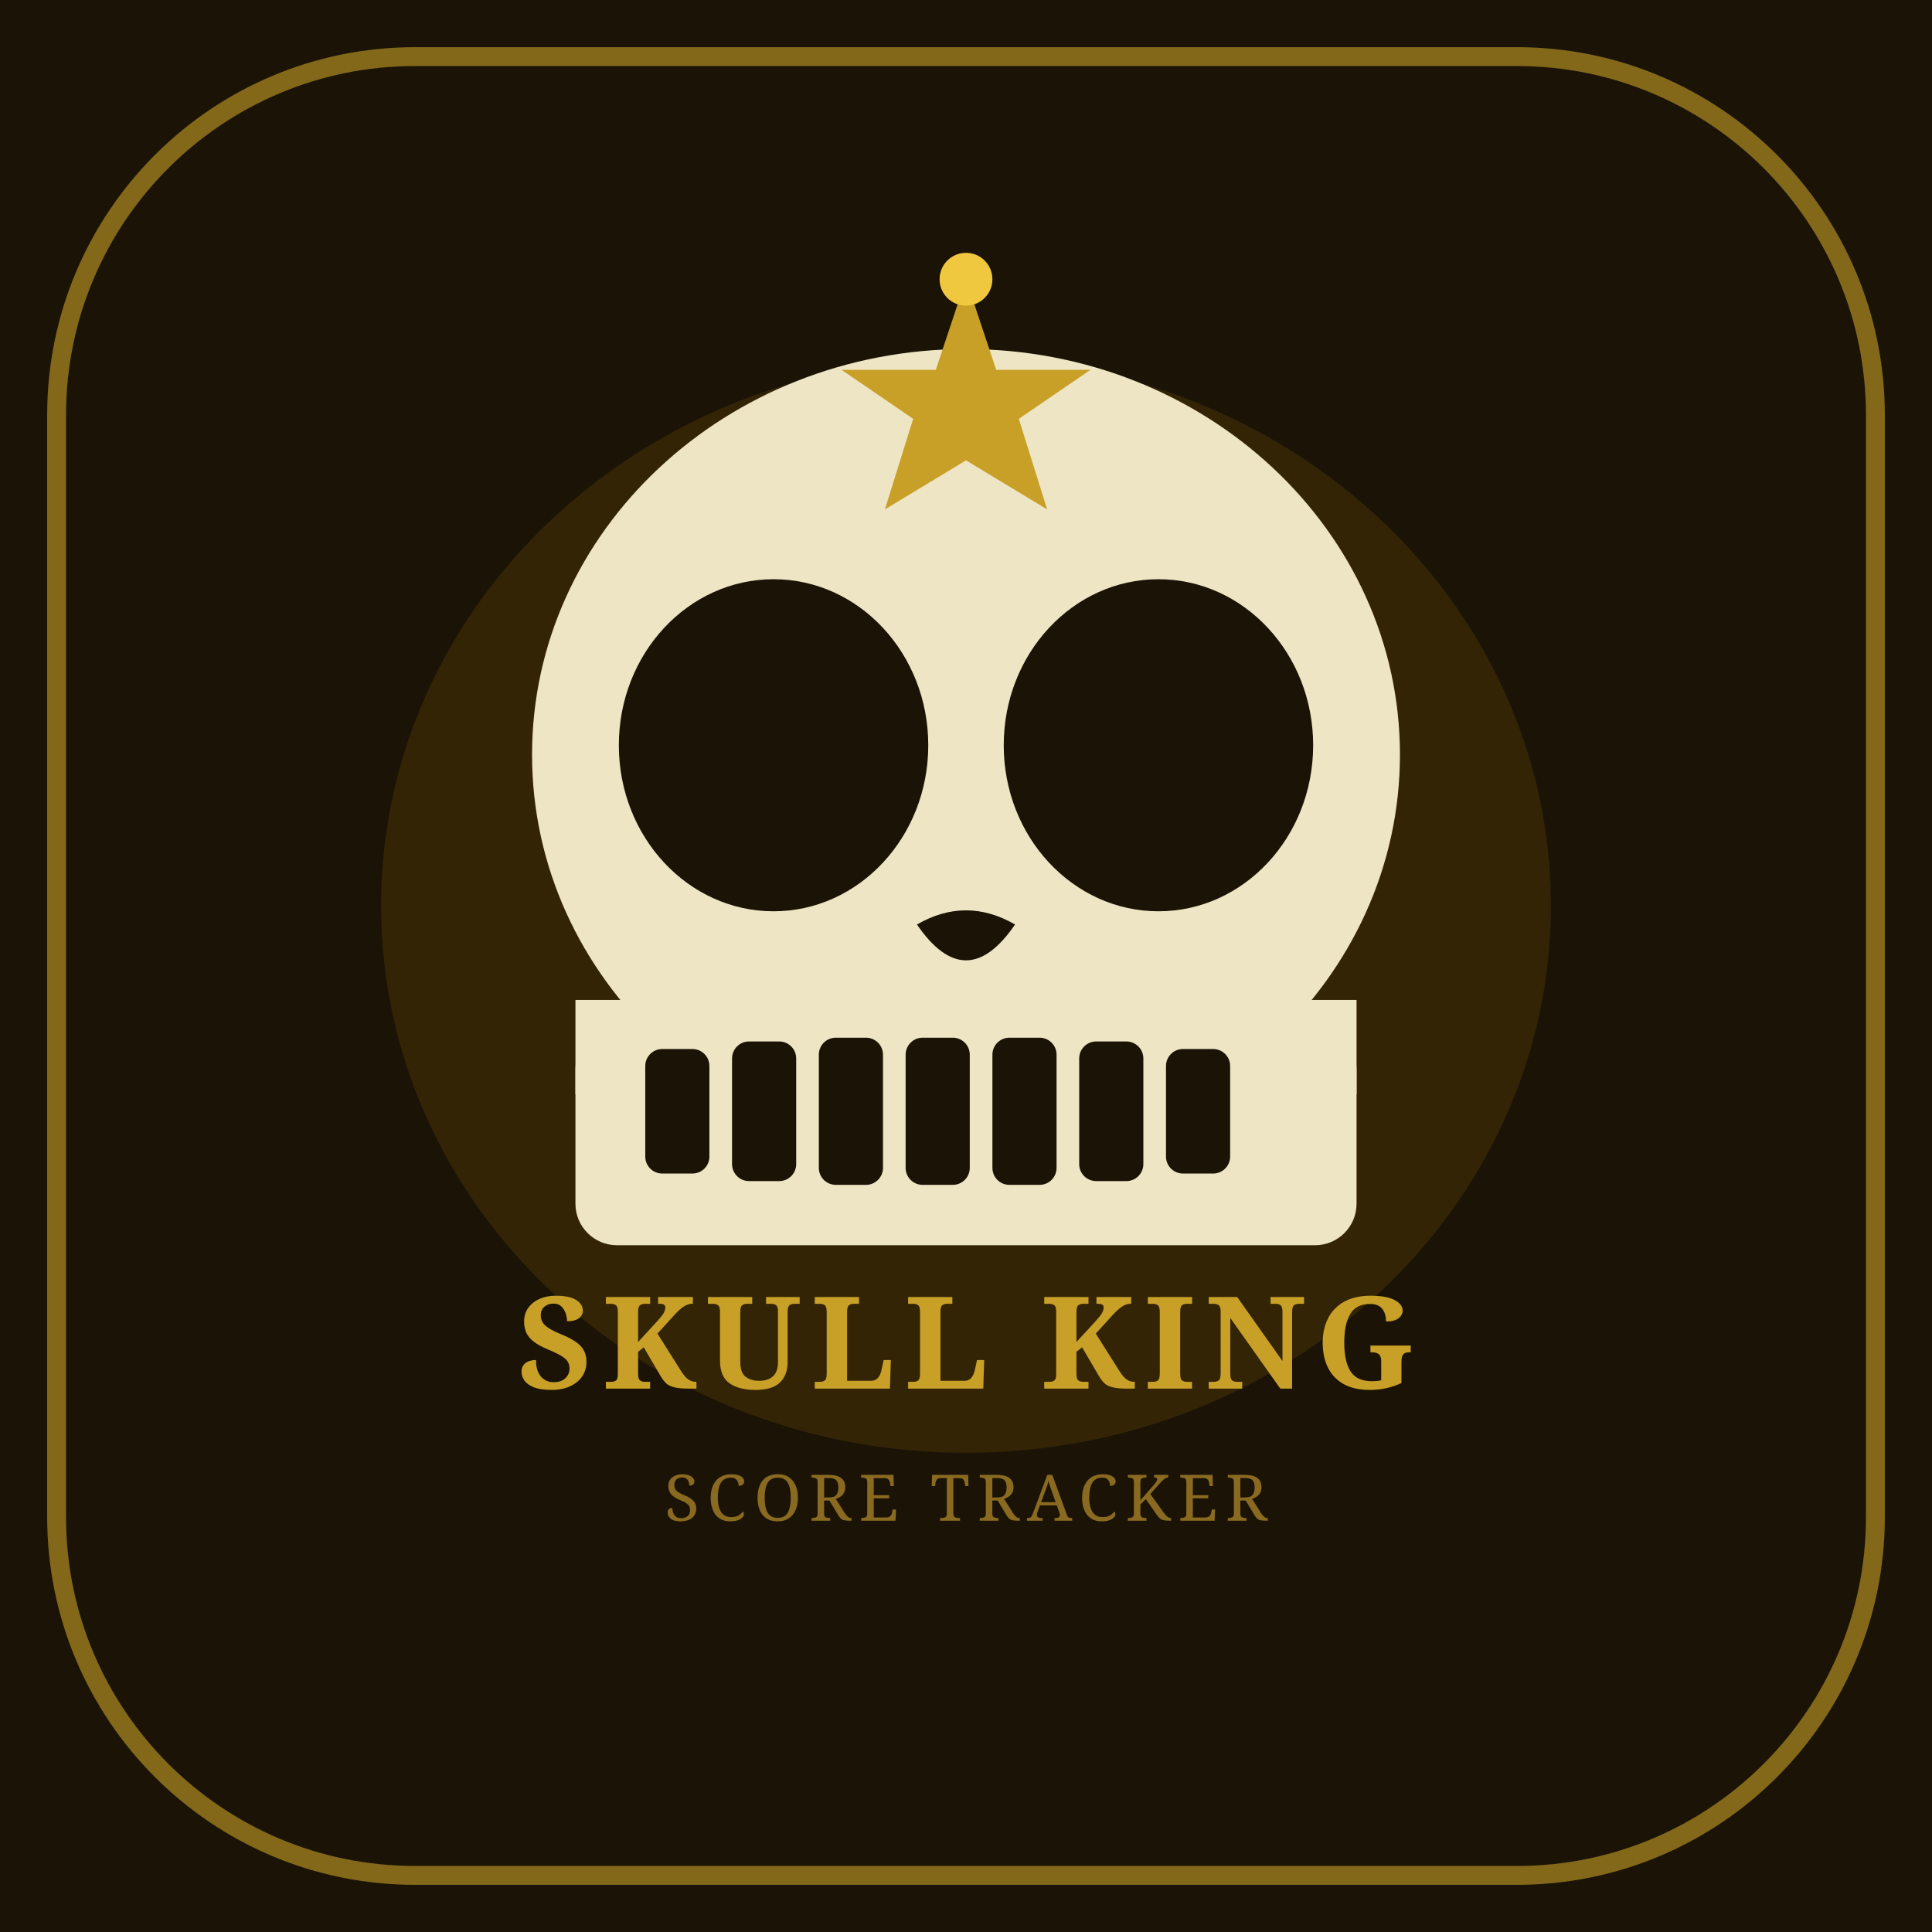
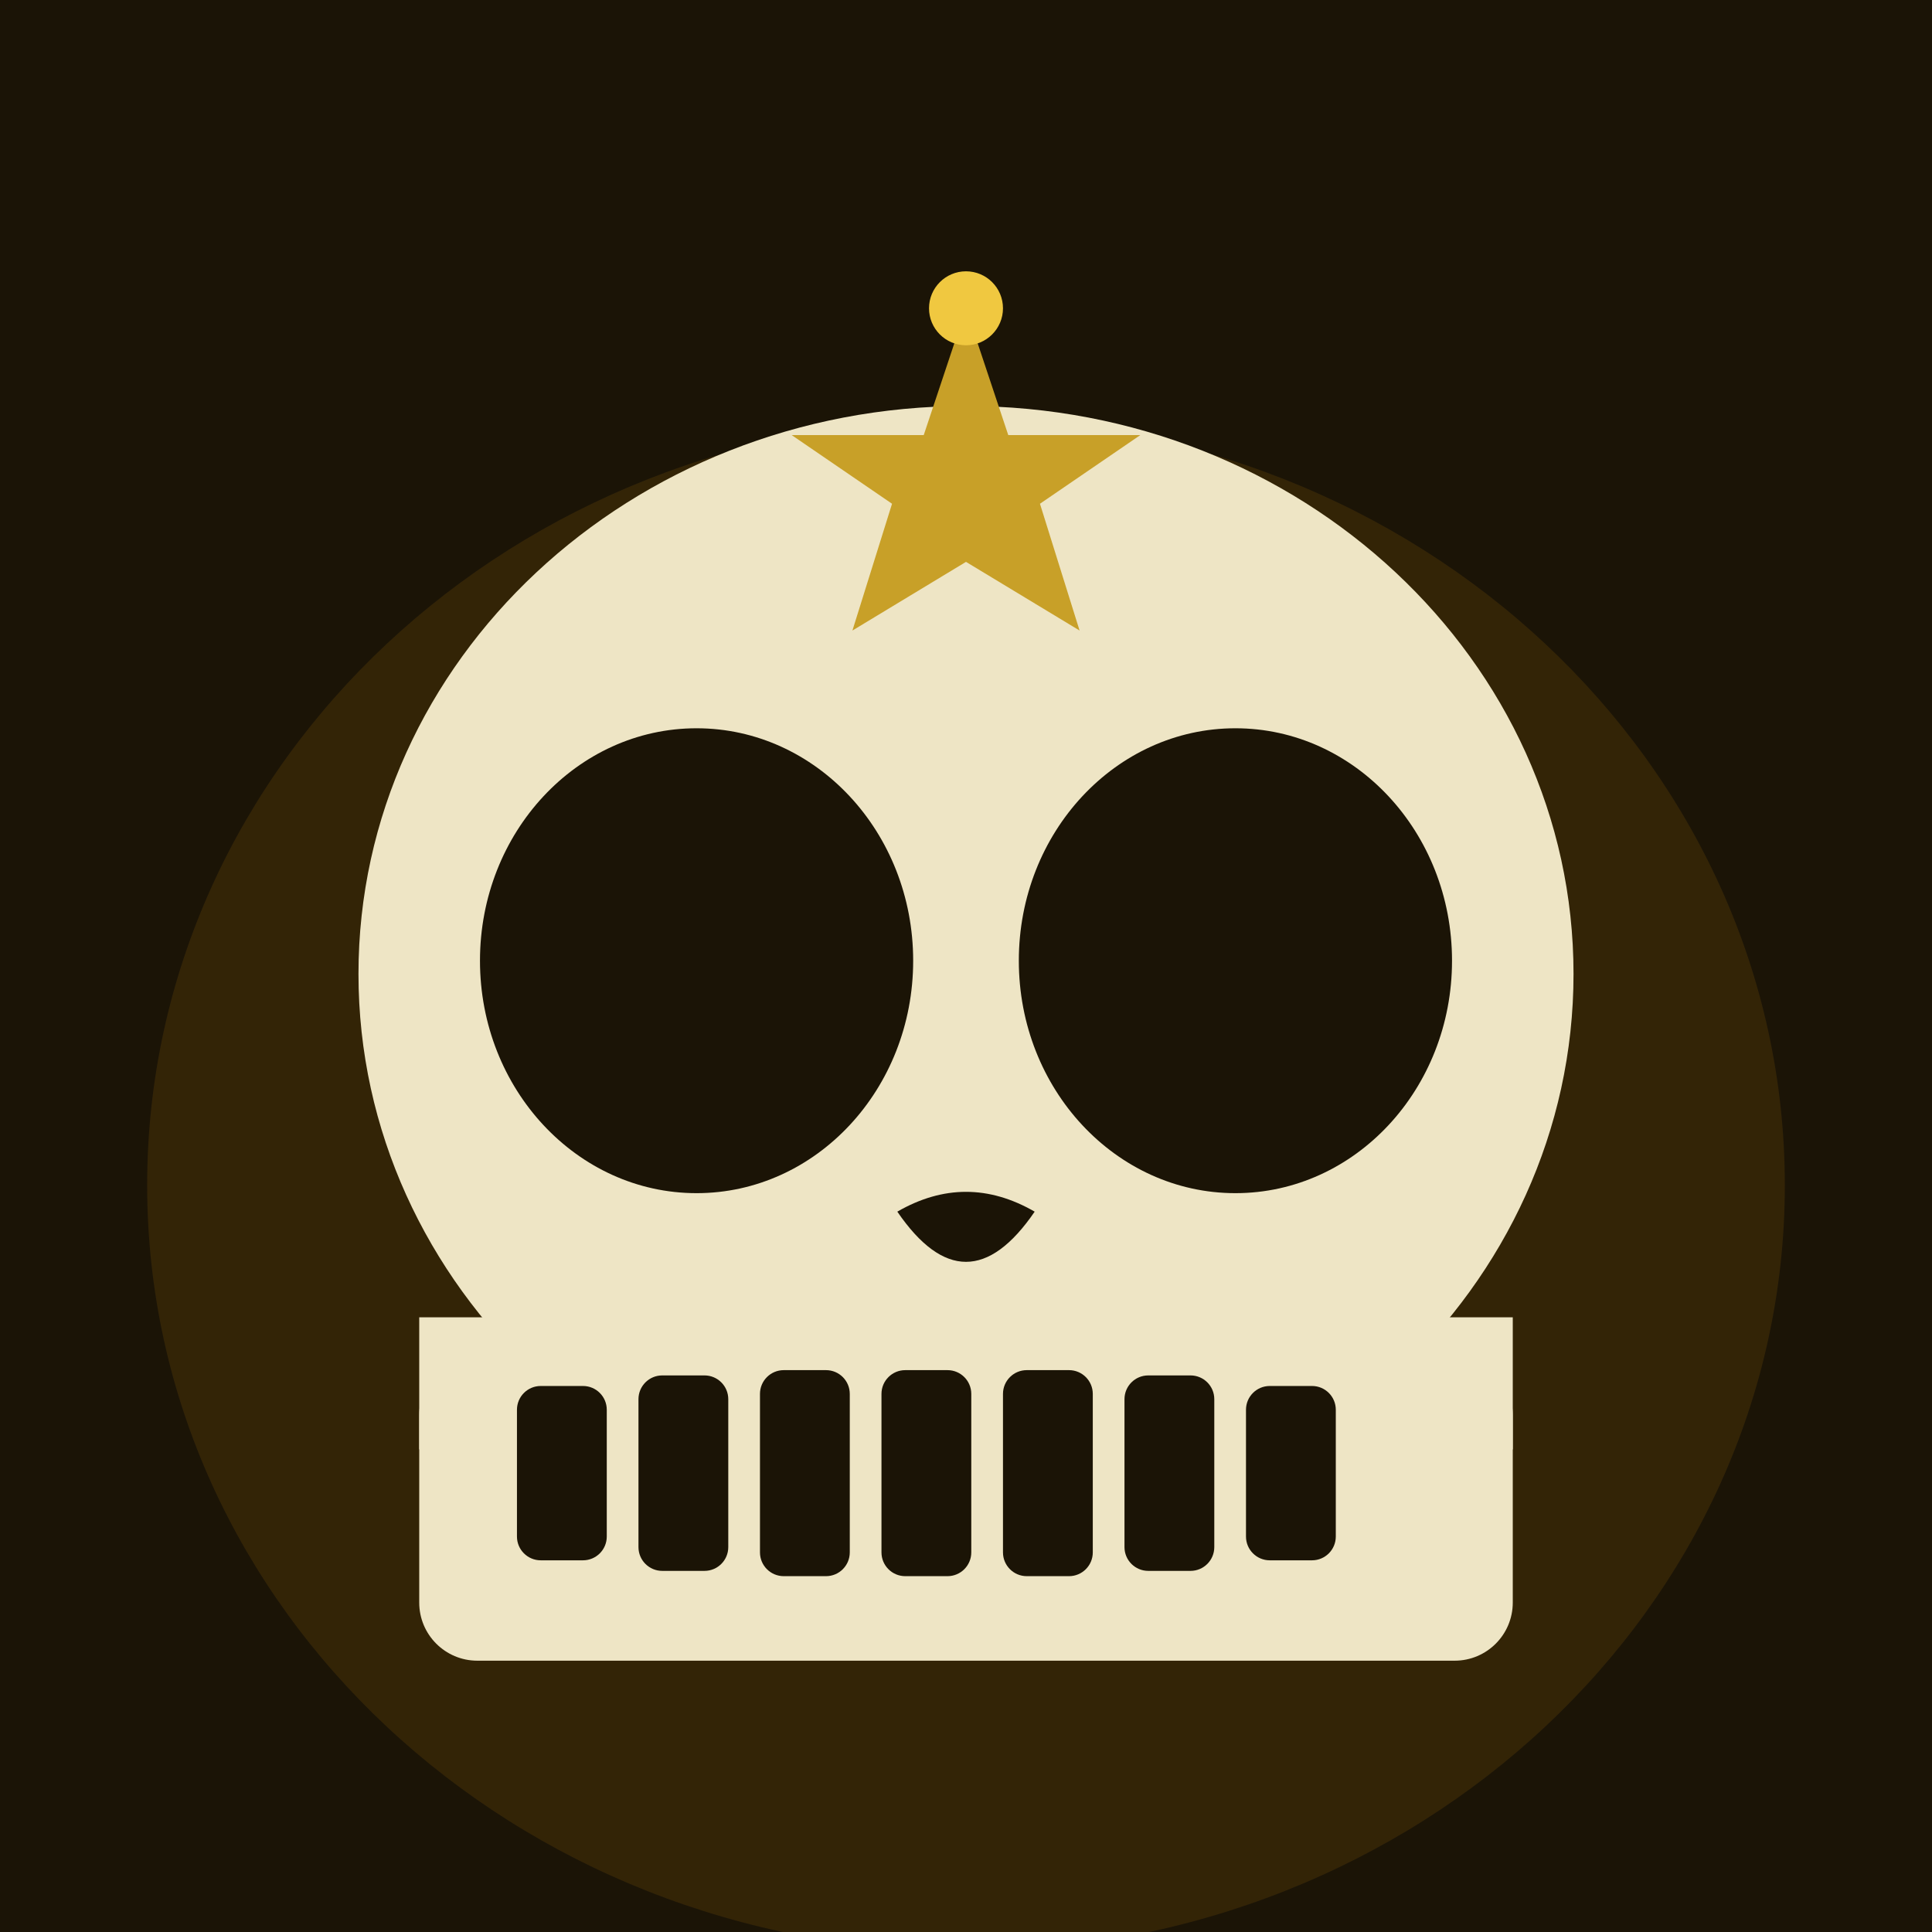
<svg xmlns="http://www.w3.org/2000/svg" viewBox="0 0 1024 1024" width="1024" height="1024">
  <rect width="1024" height="1024" fill="#1B1406" />
-   <ellipse cx="512" cy="480" rx="310" ry="290" fill="#7A5208" opacity="0.25" />
-   <rect x="30" y="30" width="964" height="964" rx="190" fill="none" stroke="#C8A028" stroke-width="10" opacity="0.6" />
-   <ellipse cx="512" cy="400" rx="230" ry="215" fill="#EEE5C5" />
-   <rect x="305" y="545" width="414" height="115" rx="22" fill="#EEE5C5" />
-   <rect x="305" y="530" width="414" height="50" fill="#EEE5C5" />
-   <ellipse cx="410" cy="395" rx="82" ry="88" fill="#1B1406" />
-   <ellipse cx="614" cy="395" rx="82" ry="88" fill="#1B1406" />
-   <path d="M486 490 Q512 528 538 490 Q512 475 486 490Z" fill="#1B1406" />
-   <rect x="342" y="556" width="34" height="66" rx="9" fill="#1B1406" />
-   <rect x="388" y="552" width="34" height="74" rx="9" fill="#1B1406" />
-   <rect x="434" y="550" width="34" height="78" rx="9" fill="#1B1406" />
-   <rect x="480" y="550" width="34" height="78" rx="9" fill="#1B1406" />
-   <rect x="526" y="550" width="34" height="78" rx="9" fill="#1B1406" />
-   <rect x="572" y="552" width="34" height="74" rx="9" fill="#1B1406" />
-   <rect x="618" y="556" width="34" height="66" rx="9" fill="#1B1406" />
-   <polygon points="512,148 528,196 578,196 540,222 555,270 512,244 469,270 484,222 446,196 496,196" fill="#C8A028" />
-   <circle cx="512" cy="148" r="14" fill="#F0C840" />
-   <text x="512" y="736" font-family="Georgia, serif" font-size="68" font-weight="bold" fill="#C8A028" text-anchor="middle" letter-spacing="5">SKULL KING</text>
-   <text x="512" y="806" font-family="Georgia, serif" font-size="34" fill="#8A6A20" text-anchor="middle" letter-spacing="4">SCORE TRACKER</text>
+   <g transform="translate(512, 512) scale(1.4) translate(-512, -397)">
+     <ellipse cx="512" cy="480" rx="310" ry="290" fill="#7A5208" opacity="0.25" />
+     <ellipse cx="512" cy="400" rx="230" ry="215" fill="#EEE5C5" />
+     <rect x="305" y="545" width="414" height="115" rx="22" fill="#EEE5C5" />
+     <rect x="305" y="530" width="414" height="50" fill="#EEE5C5" />
+     <ellipse cx="410" cy="395" rx="82" ry="88" fill="#1B1406" />
+     <ellipse cx="614" cy="395" rx="82" ry="88" fill="#1B1406" />
+     <path d="M486 490 Q512 528 538 490 Q512 475 486 490Z" fill="#1B1406" />
+     <rect x="342" y="556" width="34" height="66" rx="9" fill="#1B1406" />
+     <rect x="388" y="552" width="34" height="74" rx="9" fill="#1B1406" />
+     <rect x="434" y="550" width="34" height="78" rx="9" fill="#1B1406" />
+     <rect x="480" y="550" width="34" height="78" rx="9" fill="#1B1406" />
+     <rect x="526" y="550" width="34" height="78" rx="9" fill="#1B1406" />
+     <rect x="572" y="552" width="34" height="74" rx="9" fill="#1B1406" />
+     <rect x="618" y="556" width="34" height="66" rx="9" fill="#1B1406" />
+     <polygon points="512,148 528,196 578,196 540,222 555,270 512,244 469,270 484,222 446,196 496,196" fill="#C8A028" />
+     <circle cx="512" cy="148" r="14" fill="#F0C840" />
+   </g>
</svg>
